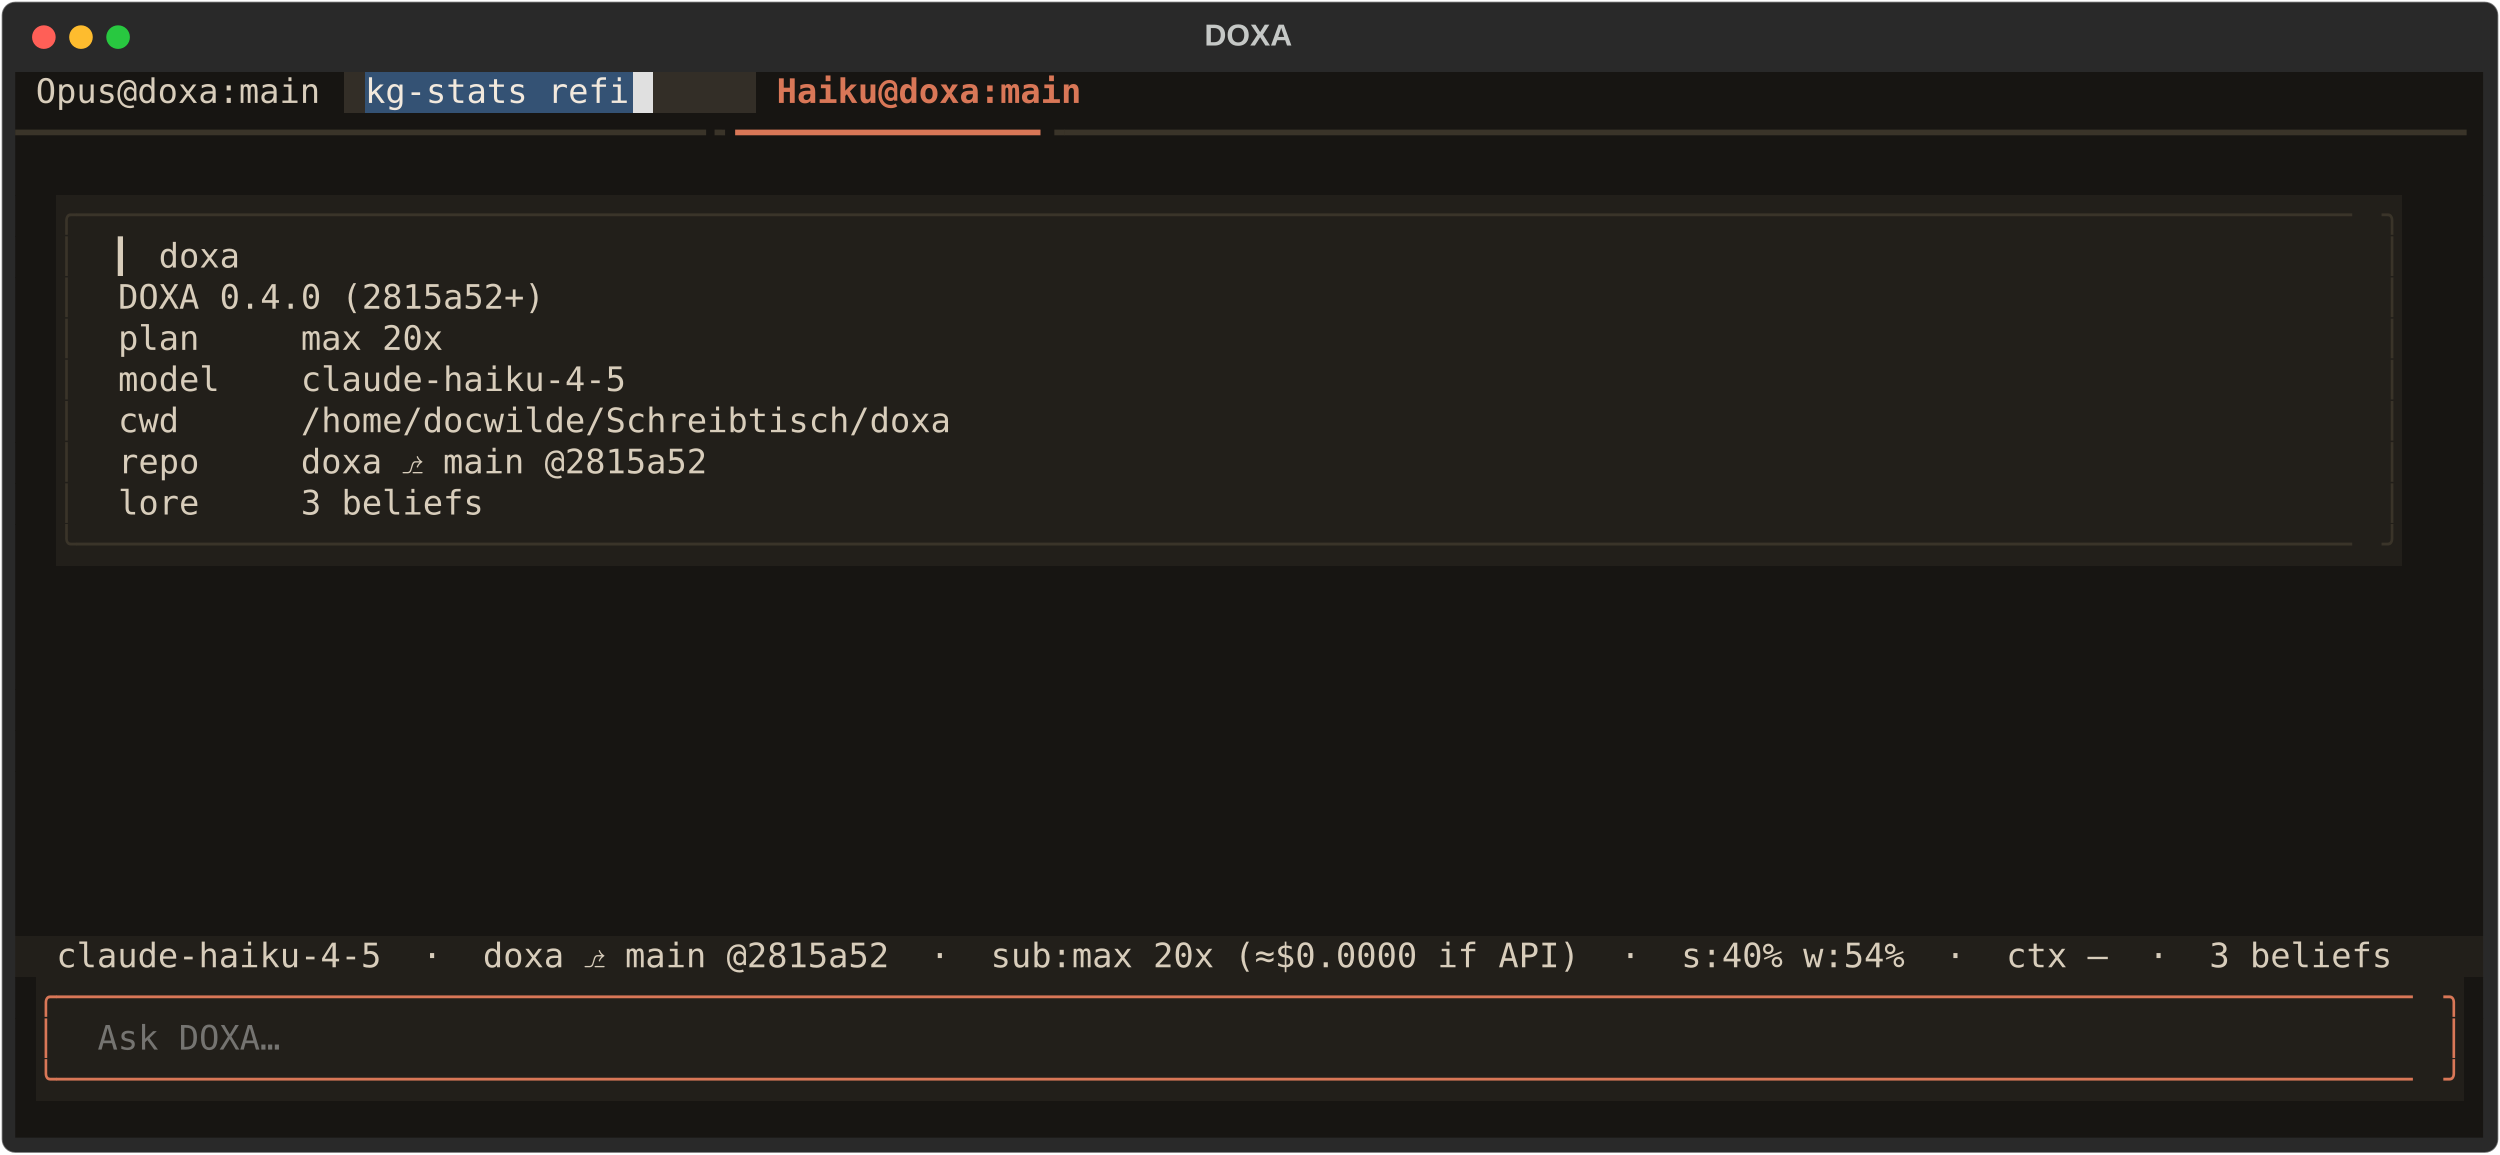
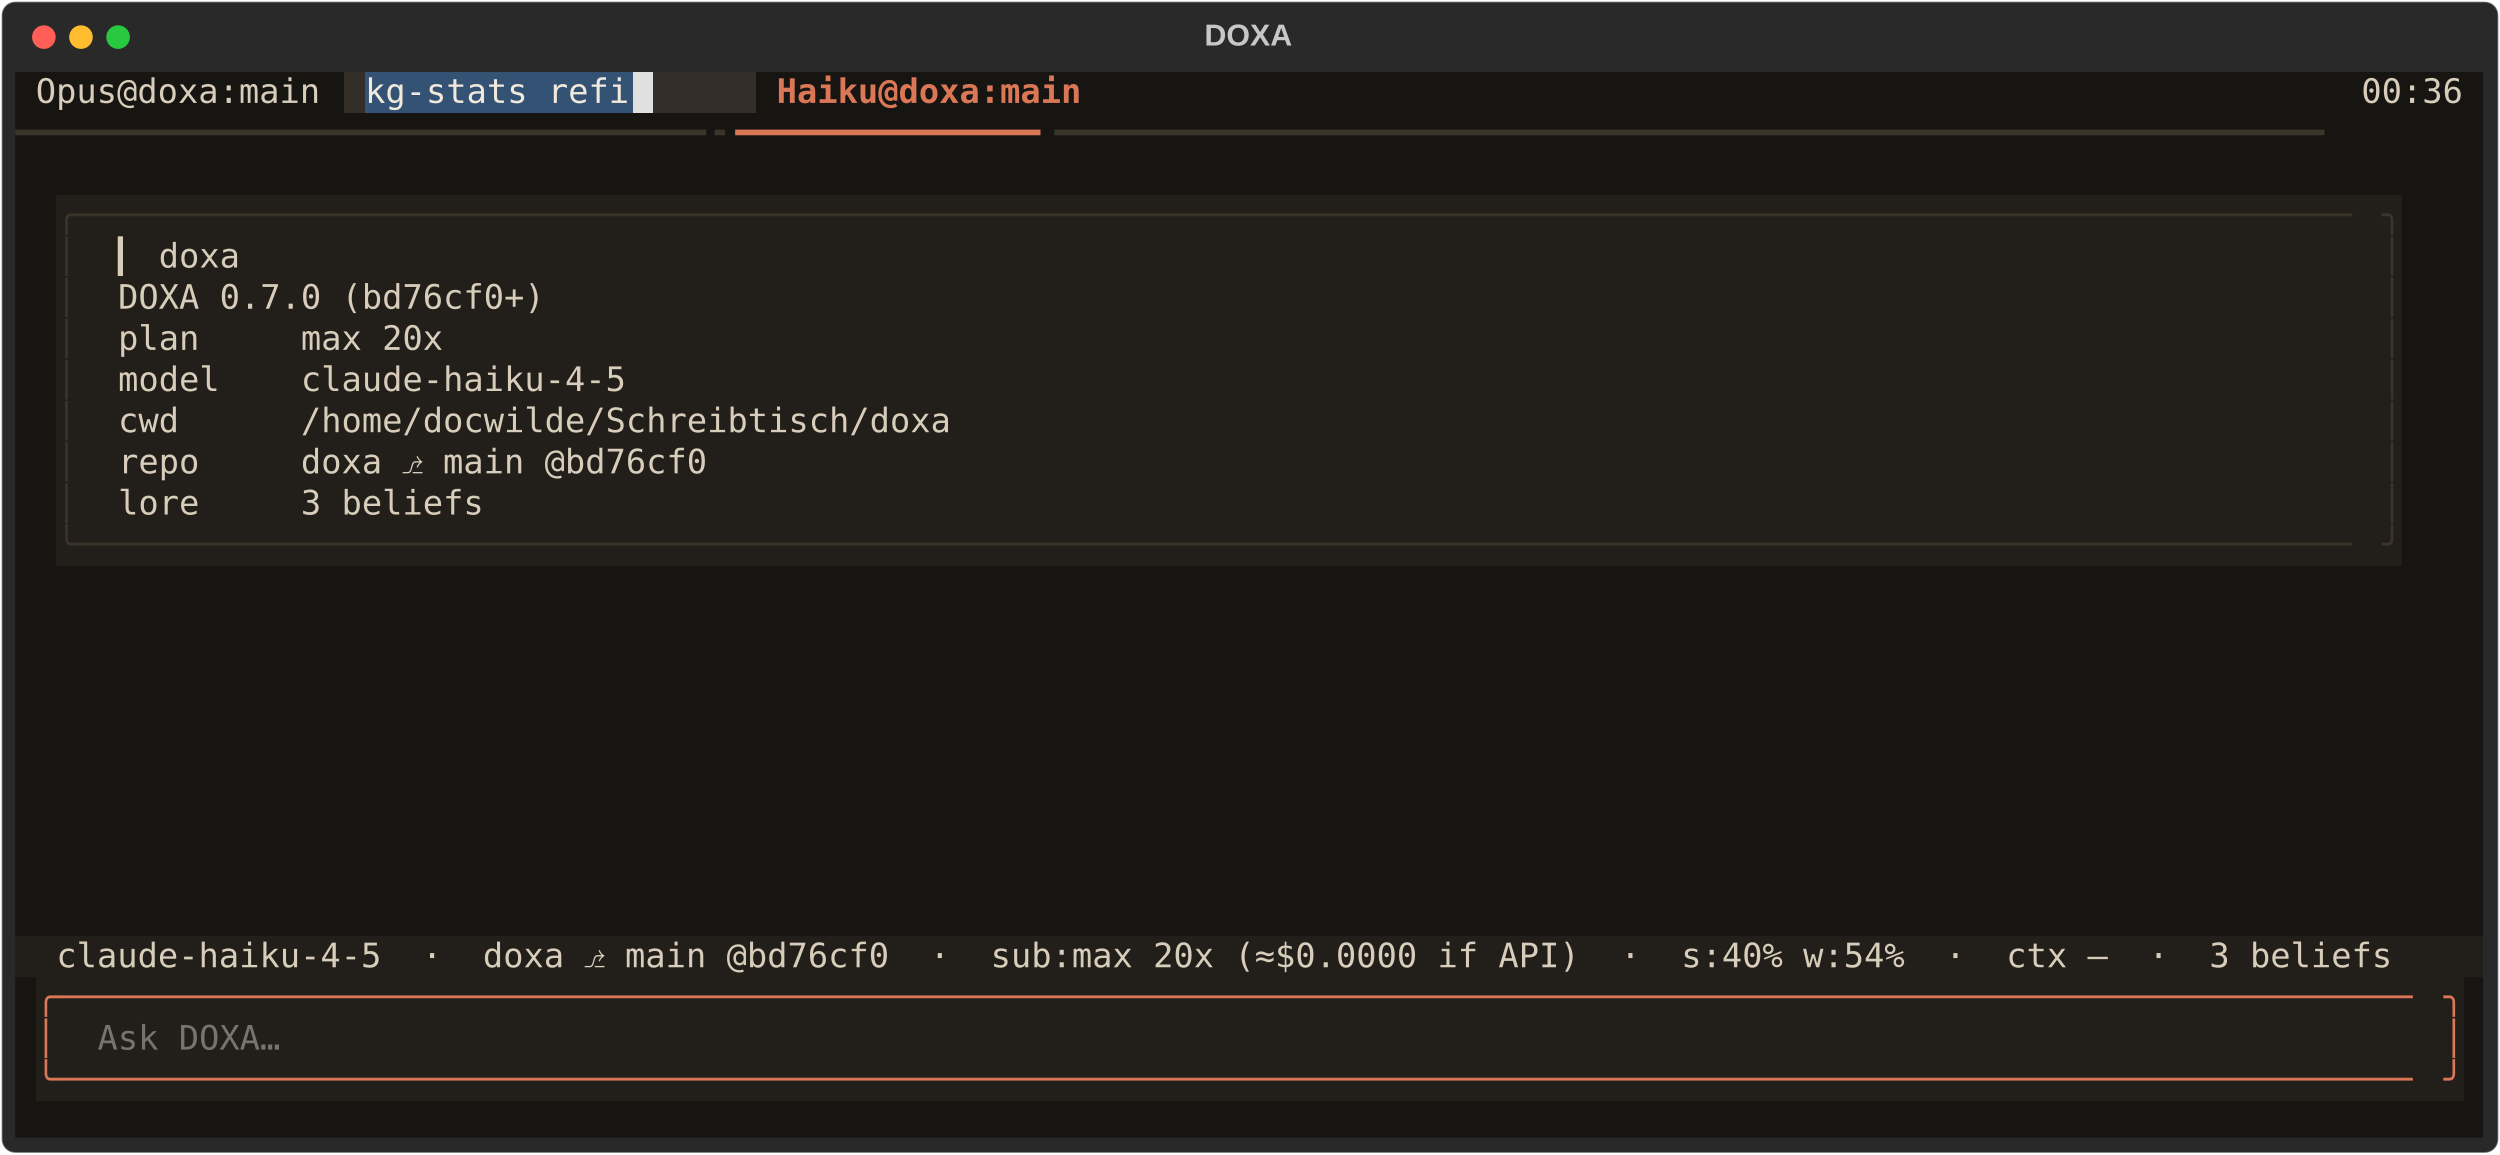
<svg xmlns="http://www.w3.org/2000/svg" class="rich-terminal" viewBox="0 0 1482 684.4">
  <style>

    @font-face {
        font-family: "Fira Code";
        src: local("FiraCode-Regular"),
                url("https://cdnjs.cloudflare.com/ajax/libs/firacode/6.2.0/woff2/FiraCode-Regular.woff2") format("woff2"),
                url("https://cdnjs.cloudflare.com/ajax/libs/firacode/6.2.0/woff/FiraCode-Regular.woff") format("woff");
        font-style: normal;
        font-weight: 400;
    }
    @font-face {
        font-family: "Fira Code";
        src: local("FiraCode-Bold"),
                url("https://cdnjs.cloudflare.com/ajax/libs/firacode/6.2.0/woff2/FiraCode-Bold.woff2") format("woff2"),
                url("https://cdnjs.cloudflare.com/ajax/libs/firacode/6.2.0/woff/FiraCode-Bold.woff") format("woff");
        font-style: bold;
        font-weight: 700;
    }

-     .terminal-3276277455-matrix {
+     .terminal-3139379459-matrix {
        font-family: Fira Code, monospace;
        font-size: 20px;
        line-height: 24.4px;
        font-variant-east-asian: full-width;
    }

-     .terminal-3276277455-title {
+     .terminal-3139379459-title {
        font-size: 18px;
        font-weight: bold;
        font-family: arial;
    }

-     .terminal-3276277455-r1 { fill: #c5c8c6 }
- .terminal-3276277455-r2 { fill: #d8cdbb }
- .terminal-3276277455-r3 { fill: #f2e9dd }
- .terminal-3276277455-r4 { fill: #121212 }
- .terminal-3276277455-r5 { fill: #d97757;font-weight: bold }
- .terminal-3276277455-r6 { fill: #3a3429 }
- .terminal-3276277455-r7 { fill: #d97757 }
- .terminal-3276277455-r8 { fill: #757471 }
+     .terminal-3139379459-r1 { fill: #c5c8c6 }
+ .terminal-3139379459-r2 { fill: #d8cdbb }
+ .terminal-3139379459-r3 { fill: #f2e9dd }
+ .terminal-3139379459-r4 { fill: #121212 }
+ .terminal-3139379459-r5 { fill: #d97757;font-weight: bold }
+ .terminal-3139379459-r6 { fill: #3a3429 }
+ .terminal-3139379459-r7 { fill: #d97757 }
+ .terminal-3139379459-r8 { fill: #757471 }
    </style>
  <defs>
-     <clipPath id="terminal-3276277455-clip-terminal">
+     <clipPath id="terminal-3139379459-clip-terminal">
      <rect x="0" y="0" width="1463.0" height="633.4" />
    </clipPath>
-     <clipPath id="terminal-3276277455-line-0">
+     <clipPath id="terminal-3139379459-line-0">
      <rect x="0" y="1.5" width="1464" height="24.65" />
    </clipPath>
-     <clipPath id="terminal-3276277455-line-1">
+     <clipPath id="terminal-3139379459-line-1">
      <rect x="0" y="25.9" width="1464" height="24.65" />
    </clipPath>
-     <clipPath id="terminal-3276277455-line-2">
+     <clipPath id="terminal-3139379459-line-2">
      <rect x="0" y="50.3" width="1464" height="24.65" />
    </clipPath>
-     <clipPath id="terminal-3276277455-line-3">
+     <clipPath id="terminal-3139379459-line-3">
      <rect x="0" y="74.7" width="1464" height="24.65" />
    </clipPath>
-     <clipPath id="terminal-3276277455-line-4">
+     <clipPath id="terminal-3139379459-line-4">
      <rect x="0" y="99.1" width="1464" height="24.65" />
    </clipPath>
-     <clipPath id="terminal-3276277455-line-5">
+     <clipPath id="terminal-3139379459-line-5">
      <rect x="0" y="123.5" width="1464" height="24.65" />
    </clipPath>
-     <clipPath id="terminal-3276277455-line-6">
+     <clipPath id="terminal-3139379459-line-6">
      <rect x="0" y="147.9" width="1464" height="24.65" />
    </clipPath>
-     <clipPath id="terminal-3276277455-line-7">
+     <clipPath id="terminal-3139379459-line-7">
      <rect x="0" y="172.3" width="1464" height="24.65" />
    </clipPath>
-     <clipPath id="terminal-3276277455-line-8">
+     <clipPath id="terminal-3139379459-line-8">
      <rect x="0" y="196.7" width="1464" height="24.65" />
    </clipPath>
-     <clipPath id="terminal-3276277455-line-9">
+     <clipPath id="terminal-3139379459-line-9">
      <rect x="0" y="221.1" width="1464" height="24.65" />
    </clipPath>
-     <clipPath id="terminal-3276277455-line-10">
+     <clipPath id="terminal-3139379459-line-10">
      <rect x="0" y="245.5" width="1464" height="24.65" />
    </clipPath>
-     <clipPath id="terminal-3276277455-line-11">
+     <clipPath id="terminal-3139379459-line-11">
      <rect x="0" y="269.9" width="1464" height="24.65" />
    </clipPath>
-     <clipPath id="terminal-3276277455-line-12">
+     <clipPath id="terminal-3139379459-line-12">
      <rect x="0" y="294.3" width="1464" height="24.65" />
    </clipPath>
-     <clipPath id="terminal-3276277455-line-13">
+     <clipPath id="terminal-3139379459-line-13">
      <rect x="0" y="318.7" width="1464" height="24.65" />
    </clipPath>
-     <clipPath id="terminal-3276277455-line-14">
+     <clipPath id="terminal-3139379459-line-14">
      <rect x="0" y="343.1" width="1464" height="24.65" />
    </clipPath>
-     <clipPath id="terminal-3276277455-line-15">
+     <clipPath id="terminal-3139379459-line-15">
      <rect x="0" y="367.5" width="1464" height="24.65" />
    </clipPath>
-     <clipPath id="terminal-3276277455-line-16">
+     <clipPath id="terminal-3139379459-line-16">
      <rect x="0" y="391.9" width="1464" height="24.65" />
    </clipPath>
-     <clipPath id="terminal-3276277455-line-17">
+     <clipPath id="terminal-3139379459-line-17">
      <rect x="0" y="416.3" width="1464" height="24.65" />
    </clipPath>
-     <clipPath id="terminal-3276277455-line-18">
+     <clipPath id="terminal-3139379459-line-18">
      <rect x="0" y="440.7" width="1464" height="24.65" />
    </clipPath>
-     <clipPath id="terminal-3276277455-line-19">
+     <clipPath id="terminal-3139379459-line-19">
      <rect x="0" y="465.1" width="1464" height="24.65" />
    </clipPath>
-     <clipPath id="terminal-3276277455-line-20">
+     <clipPath id="terminal-3139379459-line-20">
      <rect x="0" y="489.5" width="1464" height="24.65" />
    </clipPath>
-     <clipPath id="terminal-3276277455-line-21">
+     <clipPath id="terminal-3139379459-line-21">
      <rect x="0" y="513.9" width="1464" height="24.65" />
    </clipPath>
-     <clipPath id="terminal-3276277455-line-22">
+     <clipPath id="terminal-3139379459-line-22">
      <rect x="0" y="538.3" width="1464" height="24.65" />
    </clipPath>
-     <clipPath id="terminal-3276277455-line-23">
+     <clipPath id="terminal-3139379459-line-23">
      <rect x="0" y="562.7" width="1464" height="24.65" />
    </clipPath>
-     <clipPath id="terminal-3276277455-line-24">
+     <clipPath id="terminal-3139379459-line-24">
      <rect x="0" y="587.1" width="1464" height="24.65" />
    </clipPath>
  </defs>
  <rect fill="#292929" stroke="rgba(255,255,255,0.35)" stroke-width="1" x="1" y="1" width="1480" height="682.4" rx="8" />
-   <text class="terminal-3276277455-title" fill="#c5c8c6" text-anchor="middle" x="740" y="27">DOXA</text>
+   <text class="terminal-3139379459-title" fill="#c5c8c6" text-anchor="middle" x="740" y="27">DOXA</text>
  <g transform="translate(26,22)">
    <circle cx="0" cy="0" r="7" fill="#ff5f57" />
    <circle cx="22" cy="0" r="7" fill="#febc2e" />
    <circle cx="44" cy="0" r="7" fill="#28c840" />
  </g>
-   <g transform="translate(9, 41)" clip-path="url(#terminal-3276277455-clip-terminal)">
+   <g transform="translate(9, 41)" clip-path="url(#terminal-3139379459-clip-terminal)">
    <rect fill="#171512" x="0" y="1.5" width="12.2" height="24.65" shape-rendering="crispEdges" />
    <rect fill="#171512" x="12.2" y="1.5" width="170.8" height="24.65" shape-rendering="crispEdges" />
    <rect fill="#171512" x="183" y="1.5" width="12.2" height="24.65" shape-rendering="crispEdges" />
    <rect fill="#332e27" x="195.2" y="1.5" width="12.2" height="24.65" shape-rendering="crispEdges" />
    <rect fill="#345274" x="207.4" y="1.5" width="158.6" height="24.65" shape-rendering="crispEdges" />
    <rect fill="#e0e0e0" x="366" y="1.5" width="12.2" height="24.65" shape-rendering="crispEdges" />
    <rect fill="#332e27" x="378.2" y="1.5" width="48.8" height="24.65" shape-rendering="crispEdges" />
    <rect fill="#332e27" x="427" y="1.5" width="12.2" height="24.65" shape-rendering="crispEdges" />
    <rect fill="#171512" x="439.2" y="1.5" width="12.2" height="24.65" shape-rendering="crispEdges" />
    <rect fill="#171512" x="451.4" y="1.5" width="183" height="24.65" shape-rendering="crispEdges" />
    <rect fill="#171512" x="634.4" y="1.5" width="12.2" height="24.65" shape-rendering="crispEdges" />
-     <rect fill="#171512" x="646.6" y="1.5" width="817.4" height="24.65" shape-rendering="crispEdges" />
+     <rect fill="#171512" x="646.6" y="1.5" width="732" height="24.65" shape-rendering="crispEdges" />
+     <rect fill="#171512" x="1378.6" y="1.5" width="12.2" height="24.65" shape-rendering="crispEdges" />
+     <rect fill="#171512" x="1390.8" y="1.5" width="61" height="24.65" shape-rendering="crispEdges" />
+     <rect fill="#171512" x="1451.8" y="1.5" width="12.2" height="24.65" shape-rendering="crispEdges" />
    <rect fill="#171512" x="0" y="25.9" width="414.8" height="24.65" shape-rendering="crispEdges" />
    <rect fill="#171512" x="414.8" y="25.9" width="12.2" height="24.65" shape-rendering="crispEdges" />
    <rect fill="#171512" x="427" y="25.9" width="183" height="24.65" shape-rendering="crispEdges" />
    <rect fill="#171512" x="610" y="25.9" width="12.2" height="24.65" shape-rendering="crispEdges" />
-     <rect fill="#171512" x="622.2" y="25.9" width="841.8" height="24.65" shape-rendering="crispEdges" />
+     <rect fill="#171512" x="622.2" y="25.9" width="756.4" height="24.65" shape-rendering="crispEdges" />
+     <rect fill="#171512" x="1378.6" y="25.9" width="12.2" height="24.65" shape-rendering="crispEdges" />
+     <rect fill="#171512" x="1390.8" y="25.9" width="61" height="24.65" shape-rendering="crispEdges" />
+     <rect fill="#171512" x="1451.8" y="25.9" width="12.2" height="24.65" shape-rendering="crispEdges" />
    <rect fill="#171512" x="0" y="50.3" width="1439.6" height="24.65" shape-rendering="crispEdges" />
    <rect fill="#171512" x="1439.6" y="50.3" width="24.4" height="24.65" shape-rendering="crispEdges" />
    <rect fill="#171512" x="0" y="74.7" width="24.4" height="24.65" shape-rendering="crispEdges" />
    <rect fill="#221f1a" x="24.4" y="74.7" width="12.2" height="24.65" shape-rendering="crispEdges" />
    <rect fill="#221f1a" x="36.6" y="74.7" width="1366.4" height="24.65" shape-rendering="crispEdges" />
    <rect fill="#221f1a" x="1403" y="74.7" width="12.2" height="24.65" shape-rendering="crispEdges" />
    <rect fill="#171512" x="1415.2" y="74.7" width="24.4" height="24.65" shape-rendering="crispEdges" />
    <rect fill="#171512" x="1439.6" y="74.7" width="24.4" height="24.65" shape-rendering="crispEdges" />
    <rect fill="#171512" x="0" y="99.1" width="24.4" height="24.65" shape-rendering="crispEdges" />
    <rect fill="#221f1a" x="24.4" y="99.1" width="12.2" height="24.65" shape-rendering="crispEdges" />
    <rect fill="#221f1a" x="36.6" y="99.1" width="24.4" height="24.65" shape-rendering="crispEdges" />
    <rect fill="#221f1a" x="61" y="99.1" width="73.2" height="24.65" shape-rendering="crispEdges" />
    <rect fill="#221f1a" x="134.2" y="99.1" width="1244.4" height="24.65" shape-rendering="crispEdges" />
    <rect fill="#221f1a" x="1378.6" y="99.1" width="24.4" height="24.65" shape-rendering="crispEdges" />
    <rect fill="#221f1a" x="1403" y="99.1" width="12.2" height="24.65" shape-rendering="crispEdges" />
    <rect fill="#171512" x="1415.2" y="99.1" width="24.4" height="24.65" shape-rendering="crispEdges" />
    <rect fill="#171512" x="1439.6" y="99.1" width="24.4" height="24.65" shape-rendering="crispEdges" />
    <rect fill="#171512" x="0" y="123.5" width="24.4" height="24.65" shape-rendering="crispEdges" />
    <rect fill="#221f1a" x="24.4" y="123.5" width="12.2" height="24.65" shape-rendering="crispEdges" />
    <rect fill="#221f1a" x="36.6" y="123.5" width="24.4" height="24.65" shape-rendering="crispEdges" />
    <rect fill="#221f1a" x="61" y="123.5" width="256.2" height="24.65" shape-rendering="crispEdges" />
    <rect fill="#221f1a" x="317.2" y="123.5" width="1061.4" height="24.65" shape-rendering="crispEdges" />
    <rect fill="#221f1a" x="1378.6" y="123.5" width="24.4" height="24.65" shape-rendering="crispEdges" />
    <rect fill="#221f1a" x="1403" y="123.5" width="12.2" height="24.65" shape-rendering="crispEdges" />
    <rect fill="#171512" x="1415.2" y="123.5" width="24.4" height="24.65" shape-rendering="crispEdges" />
    <rect fill="#171512" x="1439.6" y="123.5" width="24.4" height="24.65" shape-rendering="crispEdges" />
    <rect fill="#171512" x="0" y="147.9" width="24.4" height="24.65" shape-rendering="crispEdges" />
    <rect fill="#221f1a" x="24.4" y="147.9" width="12.2" height="24.65" shape-rendering="crispEdges" />
    <rect fill="#221f1a" x="36.6" y="147.9" width="24.4" height="24.65" shape-rendering="crispEdges" />
    <rect fill="#221f1a" x="61" y="147.9" width="195.2" height="24.65" shape-rendering="crispEdges" />
    <rect fill="#221f1a" x="256.2" y="147.9" width="1122.4" height="24.65" shape-rendering="crispEdges" />
    <rect fill="#221f1a" x="1378.6" y="147.9" width="24.4" height="24.65" shape-rendering="crispEdges" />
    <rect fill="#221f1a" x="1403" y="147.9" width="12.2" height="24.65" shape-rendering="crispEdges" />
    <rect fill="#171512" x="1415.2" y="147.9" width="24.4" height="24.65" shape-rendering="crispEdges" />
    <rect fill="#171512" x="1439.6" y="147.9" width="24.4" height="24.65" shape-rendering="crispEdges" />
    <rect fill="#171512" x="0" y="172.3" width="24.4" height="24.65" shape-rendering="crispEdges" />
    <rect fill="#221f1a" x="24.4" y="172.3" width="12.2" height="24.65" shape-rendering="crispEdges" />
    <rect fill="#221f1a" x="36.6" y="172.3" width="24.4" height="24.65" shape-rendering="crispEdges" />
    <rect fill="#221f1a" x="61" y="172.3" width="305" height="24.65" shape-rendering="crispEdges" />
    <rect fill="#221f1a" x="366" y="172.3" width="1012.6" height="24.65" shape-rendering="crispEdges" />
    <rect fill="#221f1a" x="1378.6" y="172.3" width="24.4" height="24.65" shape-rendering="crispEdges" />
    <rect fill="#221f1a" x="1403" y="172.3" width="12.2" height="24.65" shape-rendering="crispEdges" />
    <rect fill="#171512" x="1415.2" y="172.3" width="24.4" height="24.65" shape-rendering="crispEdges" />
    <rect fill="#171512" x="1439.6" y="172.3" width="24.4" height="24.65" shape-rendering="crispEdges" />
    <rect fill="#171512" x="0" y="196.7" width="24.4" height="24.65" shape-rendering="crispEdges" />
    <rect fill="#221f1a" x="24.4" y="196.7" width="12.2" height="24.65" shape-rendering="crispEdges" />
    <rect fill="#221f1a" x="36.6" y="196.7" width="24.4" height="24.65" shape-rendering="crispEdges" />
    <rect fill="#221f1a" x="61" y="196.7" width="500.2" height="24.65" shape-rendering="crispEdges" />
    <rect fill="#221f1a" x="561.2" y="196.7" width="817.4" height="24.65" shape-rendering="crispEdges" />
    <rect fill="#221f1a" x="1378.6" y="196.7" width="24.4" height="24.65" shape-rendering="crispEdges" />
    <rect fill="#221f1a" x="1403" y="196.7" width="12.2" height="24.65" shape-rendering="crispEdges" />
    <rect fill="#171512" x="1415.2" y="196.7" width="24.4" height="24.65" shape-rendering="crispEdges" />
    <rect fill="#171512" x="1439.6" y="196.7" width="24.4" height="24.65" shape-rendering="crispEdges" />
    <rect fill="#171512" x="0" y="221.1" width="24.4" height="24.65" shape-rendering="crispEdges" />
    <rect fill="#221f1a" x="24.4" y="221.1" width="12.2" height="24.65" shape-rendering="crispEdges" />
    <rect fill="#221f1a" x="36.6" y="221.1" width="24.4" height="24.65" shape-rendering="crispEdges" />
    <rect fill="#221f1a" x="61" y="221.1" width="353.8" height="24.65" shape-rendering="crispEdges" />
    <rect fill="#221f1a" x="414.8" y="221.1" width="963.8" height="24.65" shape-rendering="crispEdges" />
    <rect fill="#221f1a" x="1378.6" y="221.1" width="24.4" height="24.65" shape-rendering="crispEdges" />
    <rect fill="#221f1a" x="1403" y="221.1" width="12.2" height="24.65" shape-rendering="crispEdges" />
    <rect fill="#171512" x="1415.2" y="221.1" width="24.4" height="24.65" shape-rendering="crispEdges" />
    <rect fill="#171512" x="1439.6" y="221.1" width="24.4" height="24.65" shape-rendering="crispEdges" />
    <rect fill="#171512" x="0" y="245.5" width="24.4" height="24.65" shape-rendering="crispEdges" />
    <rect fill="#221f1a" x="24.4" y="245.5" width="12.2" height="24.65" shape-rendering="crispEdges" />
    <rect fill="#221f1a" x="36.6" y="245.5" width="24.4" height="24.65" shape-rendering="crispEdges" />
    <rect fill="#221f1a" x="61" y="245.5" width="219.6" height="24.65" shape-rendering="crispEdges" />
    <rect fill="#221f1a" x="280.6" y="245.5" width="1098" height="24.65" shape-rendering="crispEdges" />
    <rect fill="#221f1a" x="1378.6" y="245.5" width="24.4" height="24.65" shape-rendering="crispEdges" />
    <rect fill="#221f1a" x="1403" y="245.5" width="12.2" height="24.65" shape-rendering="crispEdges" />
    <rect fill="#171512" x="1415.2" y="245.5" width="24.4" height="24.65" shape-rendering="crispEdges" />
    <rect fill="#171512" x="1439.6" y="245.5" width="24.4" height="24.65" shape-rendering="crispEdges" />
    <rect fill="#171512" x="0" y="269.9" width="24.4" height="24.65" shape-rendering="crispEdges" />
    <rect fill="#221f1a" x="24.4" y="269.9" width="12.2" height="24.65" shape-rendering="crispEdges" />
    <rect fill="#221f1a" x="36.6" y="269.9" width="1366.4" height="24.65" shape-rendering="crispEdges" />
    <rect fill="#221f1a" x="1403" y="269.9" width="12.2" height="24.65" shape-rendering="crispEdges" />
    <rect fill="#171512" x="1415.2" y="269.9" width="24.4" height="24.65" shape-rendering="crispEdges" />
    <rect fill="#171512" x="1439.6" y="269.9" width="24.4" height="24.65" shape-rendering="crispEdges" />
    <rect fill="#171512" x="0" y="294.3" width="24.4" height="24.65" shape-rendering="crispEdges" />
    <rect fill="#171512" x="24.4" y="294.3" width="1390.8" height="24.65" shape-rendering="crispEdges" />
    <rect fill="#171512" x="1415.2" y="294.3" width="24.4" height="24.65" shape-rendering="crispEdges" />
    <rect fill="#171512" x="1439.6" y="294.3" width="24.4" height="24.65" shape-rendering="crispEdges" />
    <rect fill="#171512" x="0" y="318.7" width="24.4" height="24.65" shape-rendering="crispEdges" />
    <rect fill="#171512" x="24.4" y="318.7" width="1390.8" height="24.65" shape-rendering="crispEdges" />
    <rect fill="#171512" x="1415.2" y="318.7" width="24.4" height="24.65" shape-rendering="crispEdges" />
    <rect fill="#171512" x="1439.6" y="318.7" width="24.4" height="24.65" shape-rendering="crispEdges" />
    <rect fill="#171512" x="0" y="343.1" width="24.4" height="24.65" shape-rendering="crispEdges" />
    <rect fill="#171512" x="24.4" y="343.1" width="1390.8" height="24.65" shape-rendering="crispEdges" />
    <rect fill="#171512" x="1415.2" y="343.1" width="24.4" height="24.65" shape-rendering="crispEdges" />
    <rect fill="#171512" x="1439.6" y="343.1" width="24.4" height="24.65" shape-rendering="crispEdges" />
    <rect fill="#171512" x="0" y="367.5" width="24.4" height="24.65" shape-rendering="crispEdges" />
    <rect fill="#171512" x="24.4" y="367.5" width="1390.8" height="24.65" shape-rendering="crispEdges" />
    <rect fill="#171512" x="1415.2" y="367.5" width="24.4" height="24.65" shape-rendering="crispEdges" />
    <rect fill="#171512" x="1439.6" y="367.5" width="24.4" height="24.65" shape-rendering="crispEdges" />
    <rect fill="#171512" x="0" y="391.9" width="24.4" height="24.65" shape-rendering="crispEdges" />
    <rect fill="#171512" x="24.4" y="391.9" width="1390.8" height="24.65" shape-rendering="crispEdges" />
    <rect fill="#171512" x="1415.2" y="391.9" width="24.4" height="24.65" shape-rendering="crispEdges" />
    <rect fill="#171512" x="1439.6" y="391.9" width="24.4" height="24.65" shape-rendering="crispEdges" />
    <rect fill="#171512" x="0" y="416.3" width="24.4" height="24.65" shape-rendering="crispEdges" />
    <rect fill="#171512" x="24.4" y="416.3" width="1390.8" height="24.65" shape-rendering="crispEdges" />
    <rect fill="#171512" x="1415.2" y="416.3" width="24.4" height="24.65" shape-rendering="crispEdges" />
    <rect fill="#171512" x="1439.6" y="416.3" width="24.4" height="24.65" shape-rendering="crispEdges" />
    <rect fill="#171512" x="0" y="440.7" width="24.4" height="24.65" shape-rendering="crispEdges" />
    <rect fill="#171512" x="24.4" y="440.7" width="1390.8" height="24.65" shape-rendering="crispEdges" />
    <rect fill="#171512" x="1415.2" y="440.7" width="24.4" height="24.65" shape-rendering="crispEdges" />
    <rect fill="#171512" x="1439.6" y="440.7" width="24.4" height="24.65" shape-rendering="crispEdges" />
    <rect fill="#171512" x="0" y="465.1" width="24.4" height="24.65" shape-rendering="crispEdges" />
    <rect fill="#171512" x="24.4" y="465.1" width="1390.8" height="24.65" shape-rendering="crispEdges" />
    <rect fill="#171512" x="1415.2" y="465.1" width="24.4" height="24.65" shape-rendering="crispEdges" />
    <rect fill="#171512" x="1439.6" y="465.1" width="24.4" height="24.65" shape-rendering="crispEdges" />
    <rect fill="#171512" x="0" y="489.5" width="1439.6" height="24.65" shape-rendering="crispEdges" />
    <rect fill="#171512" x="1439.6" y="489.5" width="24.4" height="24.65" shape-rendering="crispEdges" />
    <rect fill="#221f1a" x="0" y="513.9" width="24.4" height="24.65" shape-rendering="crispEdges" />
    <rect fill="#221f1a" x="24.4" y="513.9" width="1403" height="24.65" shape-rendering="crispEdges" />
    <rect fill="#221f1a" x="1427.4" y="513.9" width="12.2" height="24.65" shape-rendering="crispEdges" />
    <rect fill="#221f1a" x="1439.6" y="513.9" width="24.4" height="24.65" shape-rendering="crispEdges" />
    <rect fill="#171512" x="0" y="538.3" width="12.2" height="24.65" shape-rendering="crispEdges" />
    <rect fill="#221f1a" x="12.2" y="538.3" width="12.2" height="24.65" shape-rendering="crispEdges" />
    <rect fill="#221f1a" x="24.4" y="538.3" width="1415.2" height="24.65" shape-rendering="crispEdges" />
    <rect fill="#221f1a" x="1439.6" y="538.3" width="12.2" height="24.65" shape-rendering="crispEdges" />
    <rect fill="#171512" x="1451.8" y="538.3" width="12.2" height="24.65" shape-rendering="crispEdges" />
    <rect fill="#171512" x="0" y="562.7" width="12.2" height="24.65" shape-rendering="crispEdges" />
    <rect fill="#221f1a" x="12.2" y="562.7" width="12.2" height="24.65" shape-rendering="crispEdges" />
    <rect fill="#221f1a" x="24.4" y="562.7" width="24.4" height="24.65" shape-rendering="crispEdges" />
    <rect fill="#221f1a" x="48.8" y="562.7" width="109.8" height="24.65" shape-rendering="crispEdges" />
    <rect fill="#221f1a" x="158.6" y="562.7" width="1256.6" height="24.65" shape-rendering="crispEdges" />
    <rect fill="#221f1a" x="1415.2" y="562.7" width="24.4" height="24.65" shape-rendering="crispEdges" />
    <rect fill="#221f1a" x="1439.6" y="562.7" width="12.2" height="24.65" shape-rendering="crispEdges" />
    <rect fill="#171512" x="1451.8" y="562.7" width="12.2" height="24.65" shape-rendering="crispEdges" />
    <rect fill="#171512" x="0" y="587.1" width="12.2" height="24.65" shape-rendering="crispEdges" />
    <rect fill="#221f1a" x="12.2" y="587.1" width="12.2" height="24.65" shape-rendering="crispEdges" />
    <rect fill="#221f1a" x="24.4" y="587.1" width="1415.2" height="24.65" shape-rendering="crispEdges" />
    <rect fill="#221f1a" x="1439.6" y="587.1" width="12.2" height="24.65" shape-rendering="crispEdges" />
    <rect fill="#171512" x="1451.8" y="587.1" width="12.2" height="24.65" shape-rendering="crispEdges" />
    <rect fill="#171512" x="0" y="611.5" width="1464" height="24.65" shape-rendering="crispEdges" />
-     <g class="terminal-3276277455-matrix">
-       <text class="terminal-3276277455-r2" x="12.2" y="20" textLength="170.8" clip-path="url(#terminal-3276277455-line-0)">Opus@doxa:main</text>
-       <text class="terminal-3276277455-r3" x="207.4" y="20" textLength="158.6" clip-path="url(#terminal-3276277455-line-0)">kg-stats refi</text>
-       <text class="terminal-3276277455-r5" x="451.4" y="20" textLength="183" clip-path="url(#terminal-3276277455-line-0)">Haiku@doxa:main</text>
-       <text class="terminal-3276277455-r1" x="1464" y="20" textLength="12.2" clip-path="url(#terminal-3276277455-line-0)">
- </text>
-       <text class="terminal-3276277455-r6" x="0" y="44.4" textLength="414.8" clip-path="url(#terminal-3276277455-line-1)">━━━━━━━━━━━━━━━━━━━━━━━━━━━━━━━━━━</text>
-       <text class="terminal-3276277455-r6" x="414.8" y="44.4" textLength="12.2" clip-path="url(#terminal-3276277455-line-1)">╸</text>
-       <text class="terminal-3276277455-r7" x="427" y="44.4" textLength="183" clip-path="url(#terminal-3276277455-line-1)">━━━━━━━━━━━━━━━</text>
-       <text class="terminal-3276277455-r6" x="610" y="44.4" textLength="12.2" clip-path="url(#terminal-3276277455-line-1)">╺</text>
-       <text class="terminal-3276277455-r6" x="622.2" y="44.4" textLength="841.8" clip-path="url(#terminal-3276277455-line-1)">━━━━━━━━━━━━━━━━━━━━━━━━━━━━━━━━━━━━━━━━━━━━━━━━━━━━━━━━━━━━━━━━━━━━━</text>
-       <text class="terminal-3276277455-r1" x="1464" y="44.4" textLength="12.2" clip-path="url(#terminal-3276277455-line-1)">
- </text>
-       <text class="terminal-3276277455-r1" x="1464" y="68.8" textLength="12.2" clip-path="url(#terminal-3276277455-line-2)">
- </text>
-       <text class="terminal-3276277455-r6" x="24.4" y="93.2" textLength="12.2" clip-path="url(#terminal-3276277455-line-3)">╭</text>
-       <text class="terminal-3276277455-r6" x="36.6" y="93.2" textLength="1366.4" clip-path="url(#terminal-3276277455-line-3)">────────────────────────────────────────────────────────────────────────────────────────────────────────────────</text>
-       <text class="terminal-3276277455-r6" x="1403" y="93.2" textLength="12.2" clip-path="url(#terminal-3276277455-line-3)">╮</text>
-       <text class="terminal-3276277455-r1" x="1464" y="93.2" textLength="12.2" clip-path="url(#terminal-3276277455-line-3)">
- </text>
-       <text class="terminal-3276277455-r6" x="24.4" y="117.6" textLength="12.2" clip-path="url(#terminal-3276277455-line-4)">│</text>
-       <text class="terminal-3276277455-r2" x="61" y="117.6" textLength="73.2" clip-path="url(#terminal-3276277455-line-4)">▎ doxa</text>
-       <text class="terminal-3276277455-r6" x="1403" y="117.6" textLength="12.2" clip-path="url(#terminal-3276277455-line-4)">│</text>
-       <text class="terminal-3276277455-r1" x="1464" y="117.6" textLength="12.2" clip-path="url(#terminal-3276277455-line-4)">
- </text>
-       <text class="terminal-3276277455-r6" x="24.4" y="142" textLength="12.2" clip-path="url(#terminal-3276277455-line-5)">│</text>
-       <text class="terminal-3276277455-r2" x="61" y="142" textLength="256.2" clip-path="url(#terminal-3276277455-line-5)">DOXA 0.4.0 (2815a52+)</text>
-       <text class="terminal-3276277455-r6" x="1403" y="142" textLength="12.2" clip-path="url(#terminal-3276277455-line-5)">│</text>
-       <text class="terminal-3276277455-r1" x="1464" y="142" textLength="12.2" clip-path="url(#terminal-3276277455-line-5)">
- </text>
-       <text class="terminal-3276277455-r6" x="24.4" y="166.4" textLength="12.2" clip-path="url(#terminal-3276277455-line-6)">│</text>
-       <text class="terminal-3276277455-r2" x="61" y="166.4" textLength="195.2" clip-path="url(#terminal-3276277455-line-6)">plan     max 20x</text>
-       <text class="terminal-3276277455-r6" x="1403" y="166.4" textLength="12.2" clip-path="url(#terminal-3276277455-line-6)">│</text>
-       <text class="terminal-3276277455-r1" x="1464" y="166.4" textLength="12.2" clip-path="url(#terminal-3276277455-line-6)">
- </text>
-       <text class="terminal-3276277455-r6" x="24.4" y="190.8" textLength="12.2" clip-path="url(#terminal-3276277455-line-7)">│</text>
-       <text class="terminal-3276277455-r2" x="61" y="190.8" textLength="305" clip-path="url(#terminal-3276277455-line-7)">model    claude-haiku-4-5</text>
-       <text class="terminal-3276277455-r6" x="1403" y="190.8" textLength="12.2" clip-path="url(#terminal-3276277455-line-7)">│</text>
-       <text class="terminal-3276277455-r1" x="1464" y="190.8" textLength="12.2" clip-path="url(#terminal-3276277455-line-7)">
- </text>
-       <text class="terminal-3276277455-r6" x="24.4" y="215.2" textLength="12.2" clip-path="url(#terminal-3276277455-line-8)">│</text>
-       <text class="terminal-3276277455-r2" x="61" y="215.2" textLength="500.2" clip-path="url(#terminal-3276277455-line-8)">cwd      /home/docwilde/Schreibtisch/doxa</text>
-       <text class="terminal-3276277455-r6" x="1403" y="215.2" textLength="12.2" clip-path="url(#terminal-3276277455-line-8)">│</text>
-       <text class="terminal-3276277455-r1" x="1464" y="215.2" textLength="12.2" clip-path="url(#terminal-3276277455-line-8)">
- </text>
-       <text class="terminal-3276277455-r6" x="24.4" y="239.6" textLength="12.2" clip-path="url(#terminal-3276277455-line-9)">│</text>
-       <text class="terminal-3276277455-r2" x="61" y="239.6" textLength="353.8" clip-path="url(#terminal-3276277455-line-9)">repo     doxa ⎇ main @2815a52</text>
-       <text class="terminal-3276277455-r6" x="1403" y="239.6" textLength="12.2" clip-path="url(#terminal-3276277455-line-9)">│</text>
-       <text class="terminal-3276277455-r1" x="1464" y="239.6" textLength="12.2" clip-path="url(#terminal-3276277455-line-9)">
- </text>
-       <text class="terminal-3276277455-r6" x="24.4" y="264" textLength="12.2" clip-path="url(#terminal-3276277455-line-10)">│</text>
-       <text class="terminal-3276277455-r2" x="61" y="264" textLength="219.6" clip-path="url(#terminal-3276277455-line-10)">lore     3 beliefs</text>
-       <text class="terminal-3276277455-r6" x="1403" y="264" textLength="12.2" clip-path="url(#terminal-3276277455-line-10)">│</text>
-       <text class="terminal-3276277455-r1" x="1464" y="264" textLength="12.2" clip-path="url(#terminal-3276277455-line-10)">
- </text>
-       <text class="terminal-3276277455-r6" x="24.4" y="288.4" textLength="12.2" clip-path="url(#terminal-3276277455-line-11)">╰</text>
-       <text class="terminal-3276277455-r6" x="36.6" y="288.4" textLength="1366.4" clip-path="url(#terminal-3276277455-line-11)">────────────────────────────────────────────────────────────────────────────────────────────────────────────────</text>
-       <text class="terminal-3276277455-r6" x="1403" y="288.4" textLength="12.2" clip-path="url(#terminal-3276277455-line-11)">╯</text>
-       <text class="terminal-3276277455-r1" x="1464" y="288.4" textLength="12.2" clip-path="url(#terminal-3276277455-line-11)">
- </text>
-       <text class="terminal-3276277455-r1" x="1464" y="312.8" textLength="12.2" clip-path="url(#terminal-3276277455-line-12)">
- </text>
-       <text class="terminal-3276277455-r1" x="1464" y="337.2" textLength="12.2" clip-path="url(#terminal-3276277455-line-13)">
- </text>
-       <text class="terminal-3276277455-r1" x="1464" y="361.6" textLength="12.2" clip-path="url(#terminal-3276277455-line-14)">
- </text>
-       <text class="terminal-3276277455-r1" x="1464" y="386" textLength="12.2" clip-path="url(#terminal-3276277455-line-15)">
- </text>
-       <text class="terminal-3276277455-r1" x="1464" y="410.4" textLength="12.2" clip-path="url(#terminal-3276277455-line-16)">
- </text>
-       <text class="terminal-3276277455-r1" x="1464" y="434.8" textLength="12.2" clip-path="url(#terminal-3276277455-line-17)">
- </text>
-       <text class="terminal-3276277455-r1" x="1464" y="459.2" textLength="12.2" clip-path="url(#terminal-3276277455-line-18)">
- </text>
-       <text class="terminal-3276277455-r1" x="1464" y="483.6" textLength="12.2" clip-path="url(#terminal-3276277455-line-19)">
- </text>
-       <text class="terminal-3276277455-r1" x="1464" y="508" textLength="12.2" clip-path="url(#terminal-3276277455-line-20)">
- </text>
-       <text class="terminal-3276277455-r2" x="24.4" y="532.4" textLength="1403" clip-path="url(#terminal-3276277455-line-21)">claude-haiku-4-5  ·  doxa ⎇ main @2815a52  ·  sub:max 20x (≈$0.0000 if API)  ·  s:40% w:54%  ·  ctx —  ·  3 beliefs</text>
-       <text class="terminal-3276277455-r1" x="1464" y="532.4" textLength="12.2" clip-path="url(#terminal-3276277455-line-21)">
- </text>
-       <text class="terminal-3276277455-r7" x="12.2" y="556.8" textLength="12.2" clip-path="url(#terminal-3276277455-line-22)">╭</text>
-       <text class="terminal-3276277455-r7" x="24.4" y="556.8" textLength="1415.2" clip-path="url(#terminal-3276277455-line-22)">────────────────────────────────────────────────────────────────────────────────────────────────────────────────────</text>
-       <text class="terminal-3276277455-r7" x="1439.6" y="556.8" textLength="12.2" clip-path="url(#terminal-3276277455-line-22)">╮</text>
-       <text class="terminal-3276277455-r1" x="1464" y="556.8" textLength="12.2" clip-path="url(#terminal-3276277455-line-22)">
- </text>
-       <text class="terminal-3276277455-r7" x="12.2" y="581.2" textLength="12.2" clip-path="url(#terminal-3276277455-line-23)">│</text>
-       <text class="terminal-3276277455-r8" x="48.8" y="581.2" textLength="109.8" clip-path="url(#terminal-3276277455-line-23)">Ask DOXA…</text>
-       <text class="terminal-3276277455-r7" x="1439.6" y="581.2" textLength="12.2" clip-path="url(#terminal-3276277455-line-23)">│</text>
-       <text class="terminal-3276277455-r1" x="1464" y="581.2" textLength="12.2" clip-path="url(#terminal-3276277455-line-23)">
- </text>
-       <text class="terminal-3276277455-r7" x="12.2" y="605.6" textLength="12.2" clip-path="url(#terminal-3276277455-line-24)">╰</text>
-       <text class="terminal-3276277455-r7" x="24.4" y="605.6" textLength="1415.2" clip-path="url(#terminal-3276277455-line-24)">────────────────────────────────────────────────────────────────────────────────────────────────────────────────────</text>
-       <text class="terminal-3276277455-r7" x="1439.6" y="605.6" textLength="12.2" clip-path="url(#terminal-3276277455-line-24)">╯</text>
-       <text class="terminal-3276277455-r1" x="1464" y="605.6" textLength="12.2" clip-path="url(#terminal-3276277455-line-24)">
+     <g class="terminal-3139379459-matrix">
+       <text class="terminal-3139379459-r2" x="12.2" y="20" textLength="170.8" clip-path="url(#terminal-3139379459-line-0)">Opus@doxa:main</text>
+       <text class="terminal-3139379459-r3" x="207.4" y="20" textLength="158.6" clip-path="url(#terminal-3139379459-line-0)">kg-stats refi</text>
+       <text class="terminal-3139379459-r5" x="451.4" y="20" textLength="183" clip-path="url(#terminal-3139379459-line-0)">Haiku@doxa:main</text>
+       <text class="terminal-3139379459-r2" x="1390.8" y="20" textLength="61" clip-path="url(#terminal-3139379459-line-0)">00:36</text>
+       <text class="terminal-3139379459-r1" x="1464" y="20" textLength="12.2" clip-path="url(#terminal-3139379459-line-0)">
+ </text>
+       <text class="terminal-3139379459-r6" x="0" y="44.4" textLength="414.8" clip-path="url(#terminal-3139379459-line-1)">━━━━━━━━━━━━━━━━━━━━━━━━━━━━━━━━━━</text>
+       <text class="terminal-3139379459-r6" x="414.8" y="44.4" textLength="12.2" clip-path="url(#terminal-3139379459-line-1)">╸</text>
+       <text class="terminal-3139379459-r7" x="427" y="44.4" textLength="183" clip-path="url(#terminal-3139379459-line-1)">━━━━━━━━━━━━━━━</text>
+       <text class="terminal-3139379459-r6" x="610" y="44.4" textLength="12.2" clip-path="url(#terminal-3139379459-line-1)">╺</text>
+       <text class="terminal-3139379459-r6" x="622.2" y="44.4" textLength="756.4" clip-path="url(#terminal-3139379459-line-1)">━━━━━━━━━━━━━━━━━━━━━━━━━━━━━━━━━━━━━━━━━━━━━━━━━━━━━━━━━━━━━━</text>
+       <text class="terminal-3139379459-r1" x="1464" y="44.4" textLength="12.2" clip-path="url(#terminal-3139379459-line-1)">
+ </text>
+       <text class="terminal-3139379459-r1" x="1464" y="68.8" textLength="12.2" clip-path="url(#terminal-3139379459-line-2)">
+ </text>
+       <text class="terminal-3139379459-r6" x="24.4" y="93.2" textLength="12.2" clip-path="url(#terminal-3139379459-line-3)">╭</text>
+       <text class="terminal-3139379459-r6" x="36.6" y="93.2" textLength="1366.4" clip-path="url(#terminal-3139379459-line-3)">────────────────────────────────────────────────────────────────────────────────────────────────────────────────</text>
+       <text class="terminal-3139379459-r6" x="1403" y="93.2" textLength="12.2" clip-path="url(#terminal-3139379459-line-3)">╮</text>
+       <text class="terminal-3139379459-r1" x="1464" y="93.2" textLength="12.2" clip-path="url(#terminal-3139379459-line-3)">
+ </text>
+       <text class="terminal-3139379459-r6" x="24.4" y="117.6" textLength="12.2" clip-path="url(#terminal-3139379459-line-4)">│</text>
+       <text class="terminal-3139379459-r2" x="61" y="117.6" textLength="73.2" clip-path="url(#terminal-3139379459-line-4)">▎ doxa</text>
+       <text class="terminal-3139379459-r6" x="1403" y="117.6" textLength="12.2" clip-path="url(#terminal-3139379459-line-4)">│</text>
+       <text class="terminal-3139379459-r1" x="1464" y="117.6" textLength="12.2" clip-path="url(#terminal-3139379459-line-4)">
+ </text>
+       <text class="terminal-3139379459-r6" x="24.4" y="142" textLength="12.2" clip-path="url(#terminal-3139379459-line-5)">│</text>
+       <text class="terminal-3139379459-r2" x="61" y="142" textLength="256.2" clip-path="url(#terminal-3139379459-line-5)">DOXA 0.7.0 (bd76cf0+)</text>
+       <text class="terminal-3139379459-r6" x="1403" y="142" textLength="12.2" clip-path="url(#terminal-3139379459-line-5)">│</text>
+       <text class="terminal-3139379459-r1" x="1464" y="142" textLength="12.2" clip-path="url(#terminal-3139379459-line-5)">
+ </text>
+       <text class="terminal-3139379459-r6" x="24.4" y="166.4" textLength="12.2" clip-path="url(#terminal-3139379459-line-6)">│</text>
+       <text class="terminal-3139379459-r2" x="61" y="166.4" textLength="195.2" clip-path="url(#terminal-3139379459-line-6)">plan     max 20x</text>
+       <text class="terminal-3139379459-r6" x="1403" y="166.4" textLength="12.2" clip-path="url(#terminal-3139379459-line-6)">│</text>
+       <text class="terminal-3139379459-r1" x="1464" y="166.4" textLength="12.2" clip-path="url(#terminal-3139379459-line-6)">
+ </text>
+       <text class="terminal-3139379459-r6" x="24.4" y="190.8" textLength="12.2" clip-path="url(#terminal-3139379459-line-7)">│</text>
+       <text class="terminal-3139379459-r2" x="61" y="190.8" textLength="305" clip-path="url(#terminal-3139379459-line-7)">model    claude-haiku-4-5</text>
+       <text class="terminal-3139379459-r6" x="1403" y="190.8" textLength="12.2" clip-path="url(#terminal-3139379459-line-7)">│</text>
+       <text class="terminal-3139379459-r1" x="1464" y="190.8" textLength="12.2" clip-path="url(#terminal-3139379459-line-7)">
+ </text>
+       <text class="terminal-3139379459-r6" x="24.4" y="215.2" textLength="12.2" clip-path="url(#terminal-3139379459-line-8)">│</text>
+       <text class="terminal-3139379459-r2" x="61" y="215.2" textLength="500.2" clip-path="url(#terminal-3139379459-line-8)">cwd      /home/docwilde/Schreibtisch/doxa</text>
+       <text class="terminal-3139379459-r6" x="1403" y="215.2" textLength="12.2" clip-path="url(#terminal-3139379459-line-8)">│</text>
+       <text class="terminal-3139379459-r1" x="1464" y="215.2" textLength="12.2" clip-path="url(#terminal-3139379459-line-8)">
+ </text>
+       <text class="terminal-3139379459-r6" x="24.4" y="239.6" textLength="12.2" clip-path="url(#terminal-3139379459-line-9)">│</text>
+       <text class="terminal-3139379459-r2" x="61" y="239.6" textLength="353.8" clip-path="url(#terminal-3139379459-line-9)">repo     doxa ⎇ main @bd76cf0</text>
+       <text class="terminal-3139379459-r6" x="1403" y="239.6" textLength="12.2" clip-path="url(#terminal-3139379459-line-9)">│</text>
+       <text class="terminal-3139379459-r1" x="1464" y="239.6" textLength="12.2" clip-path="url(#terminal-3139379459-line-9)">
+ </text>
+       <text class="terminal-3139379459-r6" x="24.4" y="264" textLength="12.2" clip-path="url(#terminal-3139379459-line-10)">│</text>
+       <text class="terminal-3139379459-r2" x="61" y="264" textLength="219.6" clip-path="url(#terminal-3139379459-line-10)">lore     3 beliefs</text>
+       <text class="terminal-3139379459-r6" x="1403" y="264" textLength="12.2" clip-path="url(#terminal-3139379459-line-10)">│</text>
+       <text class="terminal-3139379459-r1" x="1464" y="264" textLength="12.2" clip-path="url(#terminal-3139379459-line-10)">
+ </text>
+       <text class="terminal-3139379459-r6" x="24.4" y="288.4" textLength="12.2" clip-path="url(#terminal-3139379459-line-11)">╰</text>
+       <text class="terminal-3139379459-r6" x="36.6" y="288.4" textLength="1366.4" clip-path="url(#terminal-3139379459-line-11)">────────────────────────────────────────────────────────────────────────────────────────────────────────────────</text>
+       <text class="terminal-3139379459-r6" x="1403" y="288.4" textLength="12.2" clip-path="url(#terminal-3139379459-line-11)">╯</text>
+       <text class="terminal-3139379459-r1" x="1464" y="288.4" textLength="12.2" clip-path="url(#terminal-3139379459-line-11)">
+ </text>
+       <text class="terminal-3139379459-r1" x="1464" y="312.8" textLength="12.2" clip-path="url(#terminal-3139379459-line-12)">
+ </text>
+       <text class="terminal-3139379459-r1" x="1464" y="337.2" textLength="12.2" clip-path="url(#terminal-3139379459-line-13)">
+ </text>
+       <text class="terminal-3139379459-r1" x="1464" y="361.6" textLength="12.2" clip-path="url(#terminal-3139379459-line-14)">
+ </text>
+       <text class="terminal-3139379459-r1" x="1464" y="386" textLength="12.2" clip-path="url(#terminal-3139379459-line-15)">
+ </text>
+       <text class="terminal-3139379459-r1" x="1464" y="410.4" textLength="12.2" clip-path="url(#terminal-3139379459-line-16)">
+ </text>
+       <text class="terminal-3139379459-r1" x="1464" y="434.8" textLength="12.2" clip-path="url(#terminal-3139379459-line-17)">
+ </text>
+       <text class="terminal-3139379459-r1" x="1464" y="459.2" textLength="12.2" clip-path="url(#terminal-3139379459-line-18)">
+ </text>
+       <text class="terminal-3139379459-r1" x="1464" y="483.6" textLength="12.2" clip-path="url(#terminal-3139379459-line-19)">
+ </text>
+       <text class="terminal-3139379459-r1" x="1464" y="508" textLength="12.2" clip-path="url(#terminal-3139379459-line-20)">
+ </text>
+       <text class="terminal-3139379459-r2" x="24.4" y="532.4" textLength="1403" clip-path="url(#terminal-3139379459-line-21)">claude-haiku-4-5  ·  doxa ⎇ main @bd76cf0  ·  sub:max 20x (≈$0.0000 if API)  ·  s:40% w:54%  ·  ctx —  ·  3 beliefs</text>
+       <text class="terminal-3139379459-r1" x="1464" y="532.4" textLength="12.2" clip-path="url(#terminal-3139379459-line-21)">
+ </text>
+       <text class="terminal-3139379459-r7" x="12.2" y="556.8" textLength="12.2" clip-path="url(#terminal-3139379459-line-22)">╭</text>
+       <text class="terminal-3139379459-r7" x="24.4" y="556.8" textLength="1415.2" clip-path="url(#terminal-3139379459-line-22)">────────────────────────────────────────────────────────────────────────────────────────────────────────────────────</text>
+       <text class="terminal-3139379459-r7" x="1439.6" y="556.8" textLength="12.2" clip-path="url(#terminal-3139379459-line-22)">╮</text>
+       <text class="terminal-3139379459-r1" x="1464" y="556.8" textLength="12.2" clip-path="url(#terminal-3139379459-line-22)">
+ </text>
+       <text class="terminal-3139379459-r7" x="12.2" y="581.2" textLength="12.2" clip-path="url(#terminal-3139379459-line-23)">│</text>
+       <text class="terminal-3139379459-r8" x="48.8" y="581.2" textLength="109.8" clip-path="url(#terminal-3139379459-line-23)">Ask DOXA…</text>
+       <text class="terminal-3139379459-r7" x="1439.6" y="581.2" textLength="12.2" clip-path="url(#terminal-3139379459-line-23)">│</text>
+       <text class="terminal-3139379459-r1" x="1464" y="581.2" textLength="12.2" clip-path="url(#terminal-3139379459-line-23)">
+ </text>
+       <text class="terminal-3139379459-r7" x="12.2" y="605.6" textLength="12.2" clip-path="url(#terminal-3139379459-line-24)">╰</text>
+       <text class="terminal-3139379459-r7" x="24.4" y="605.6" textLength="1415.2" clip-path="url(#terminal-3139379459-line-24)">────────────────────────────────────────────────────────────────────────────────────────────────────────────────────</text>
+       <text class="terminal-3139379459-r7" x="1439.6" y="605.6" textLength="12.2" clip-path="url(#terminal-3139379459-line-24)">╯</text>
+       <text class="terminal-3139379459-r1" x="1464" y="605.6" textLength="12.2" clip-path="url(#terminal-3139379459-line-24)">
</text>
    </g>
  </g>
</svg>
